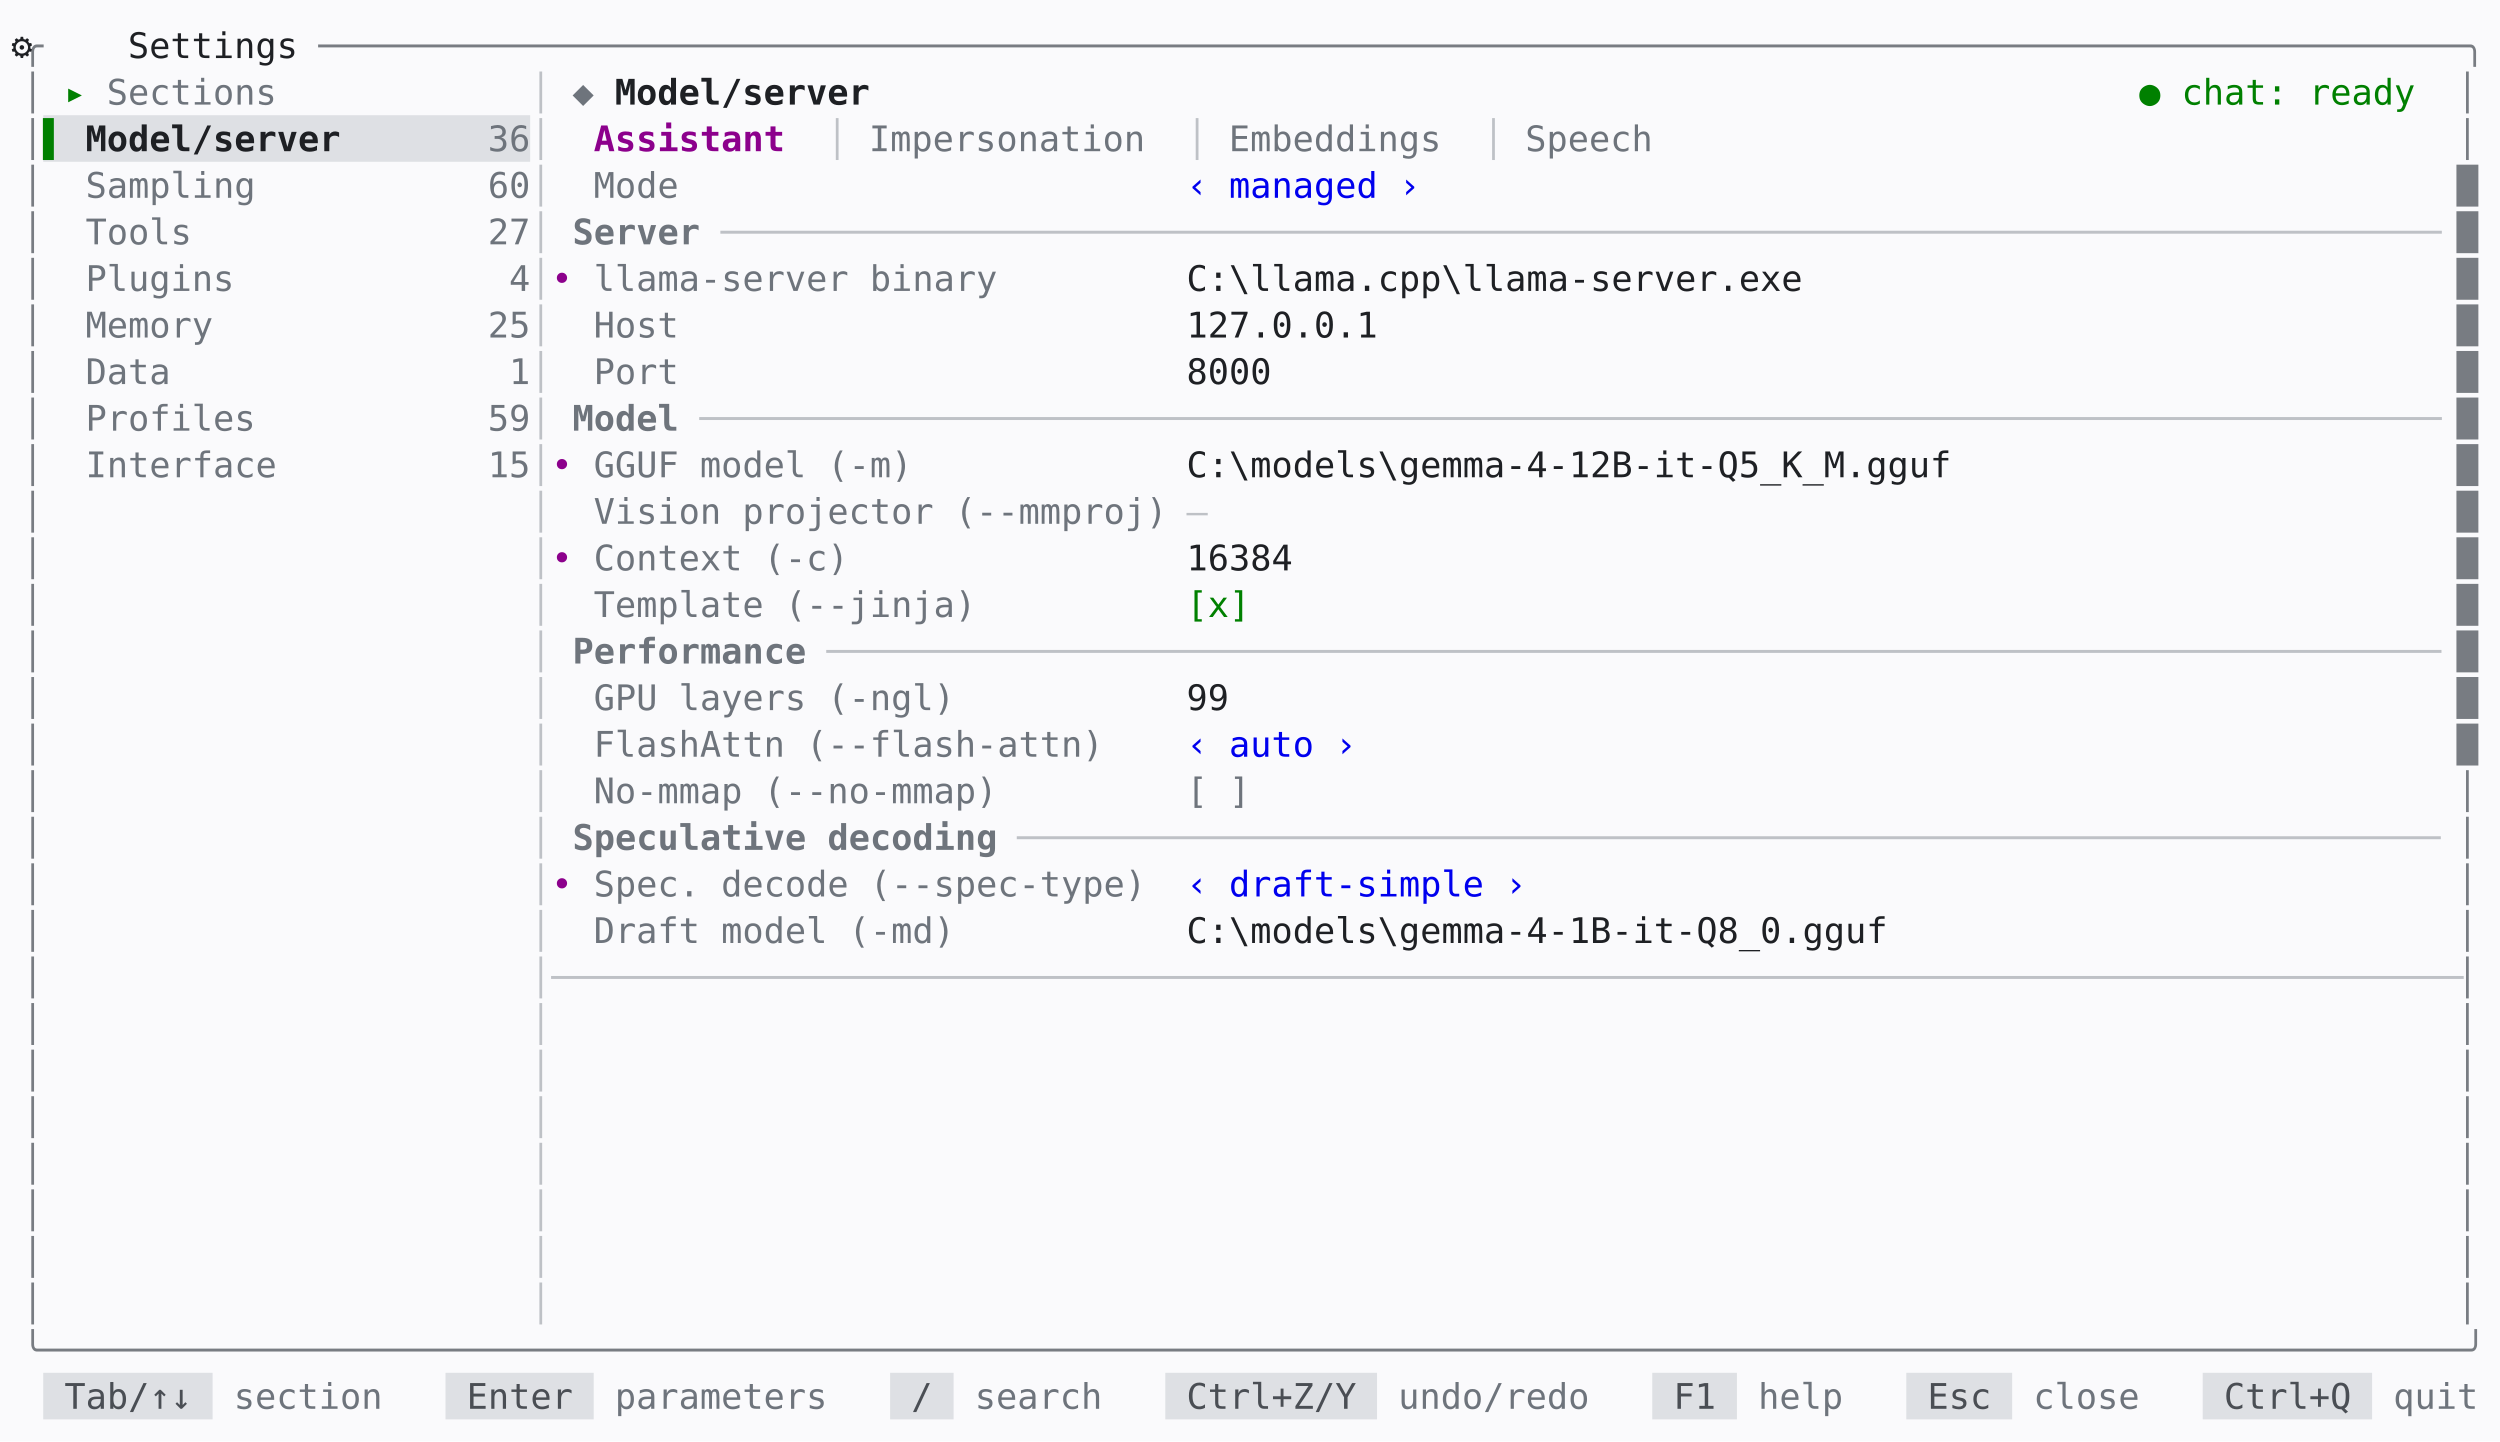
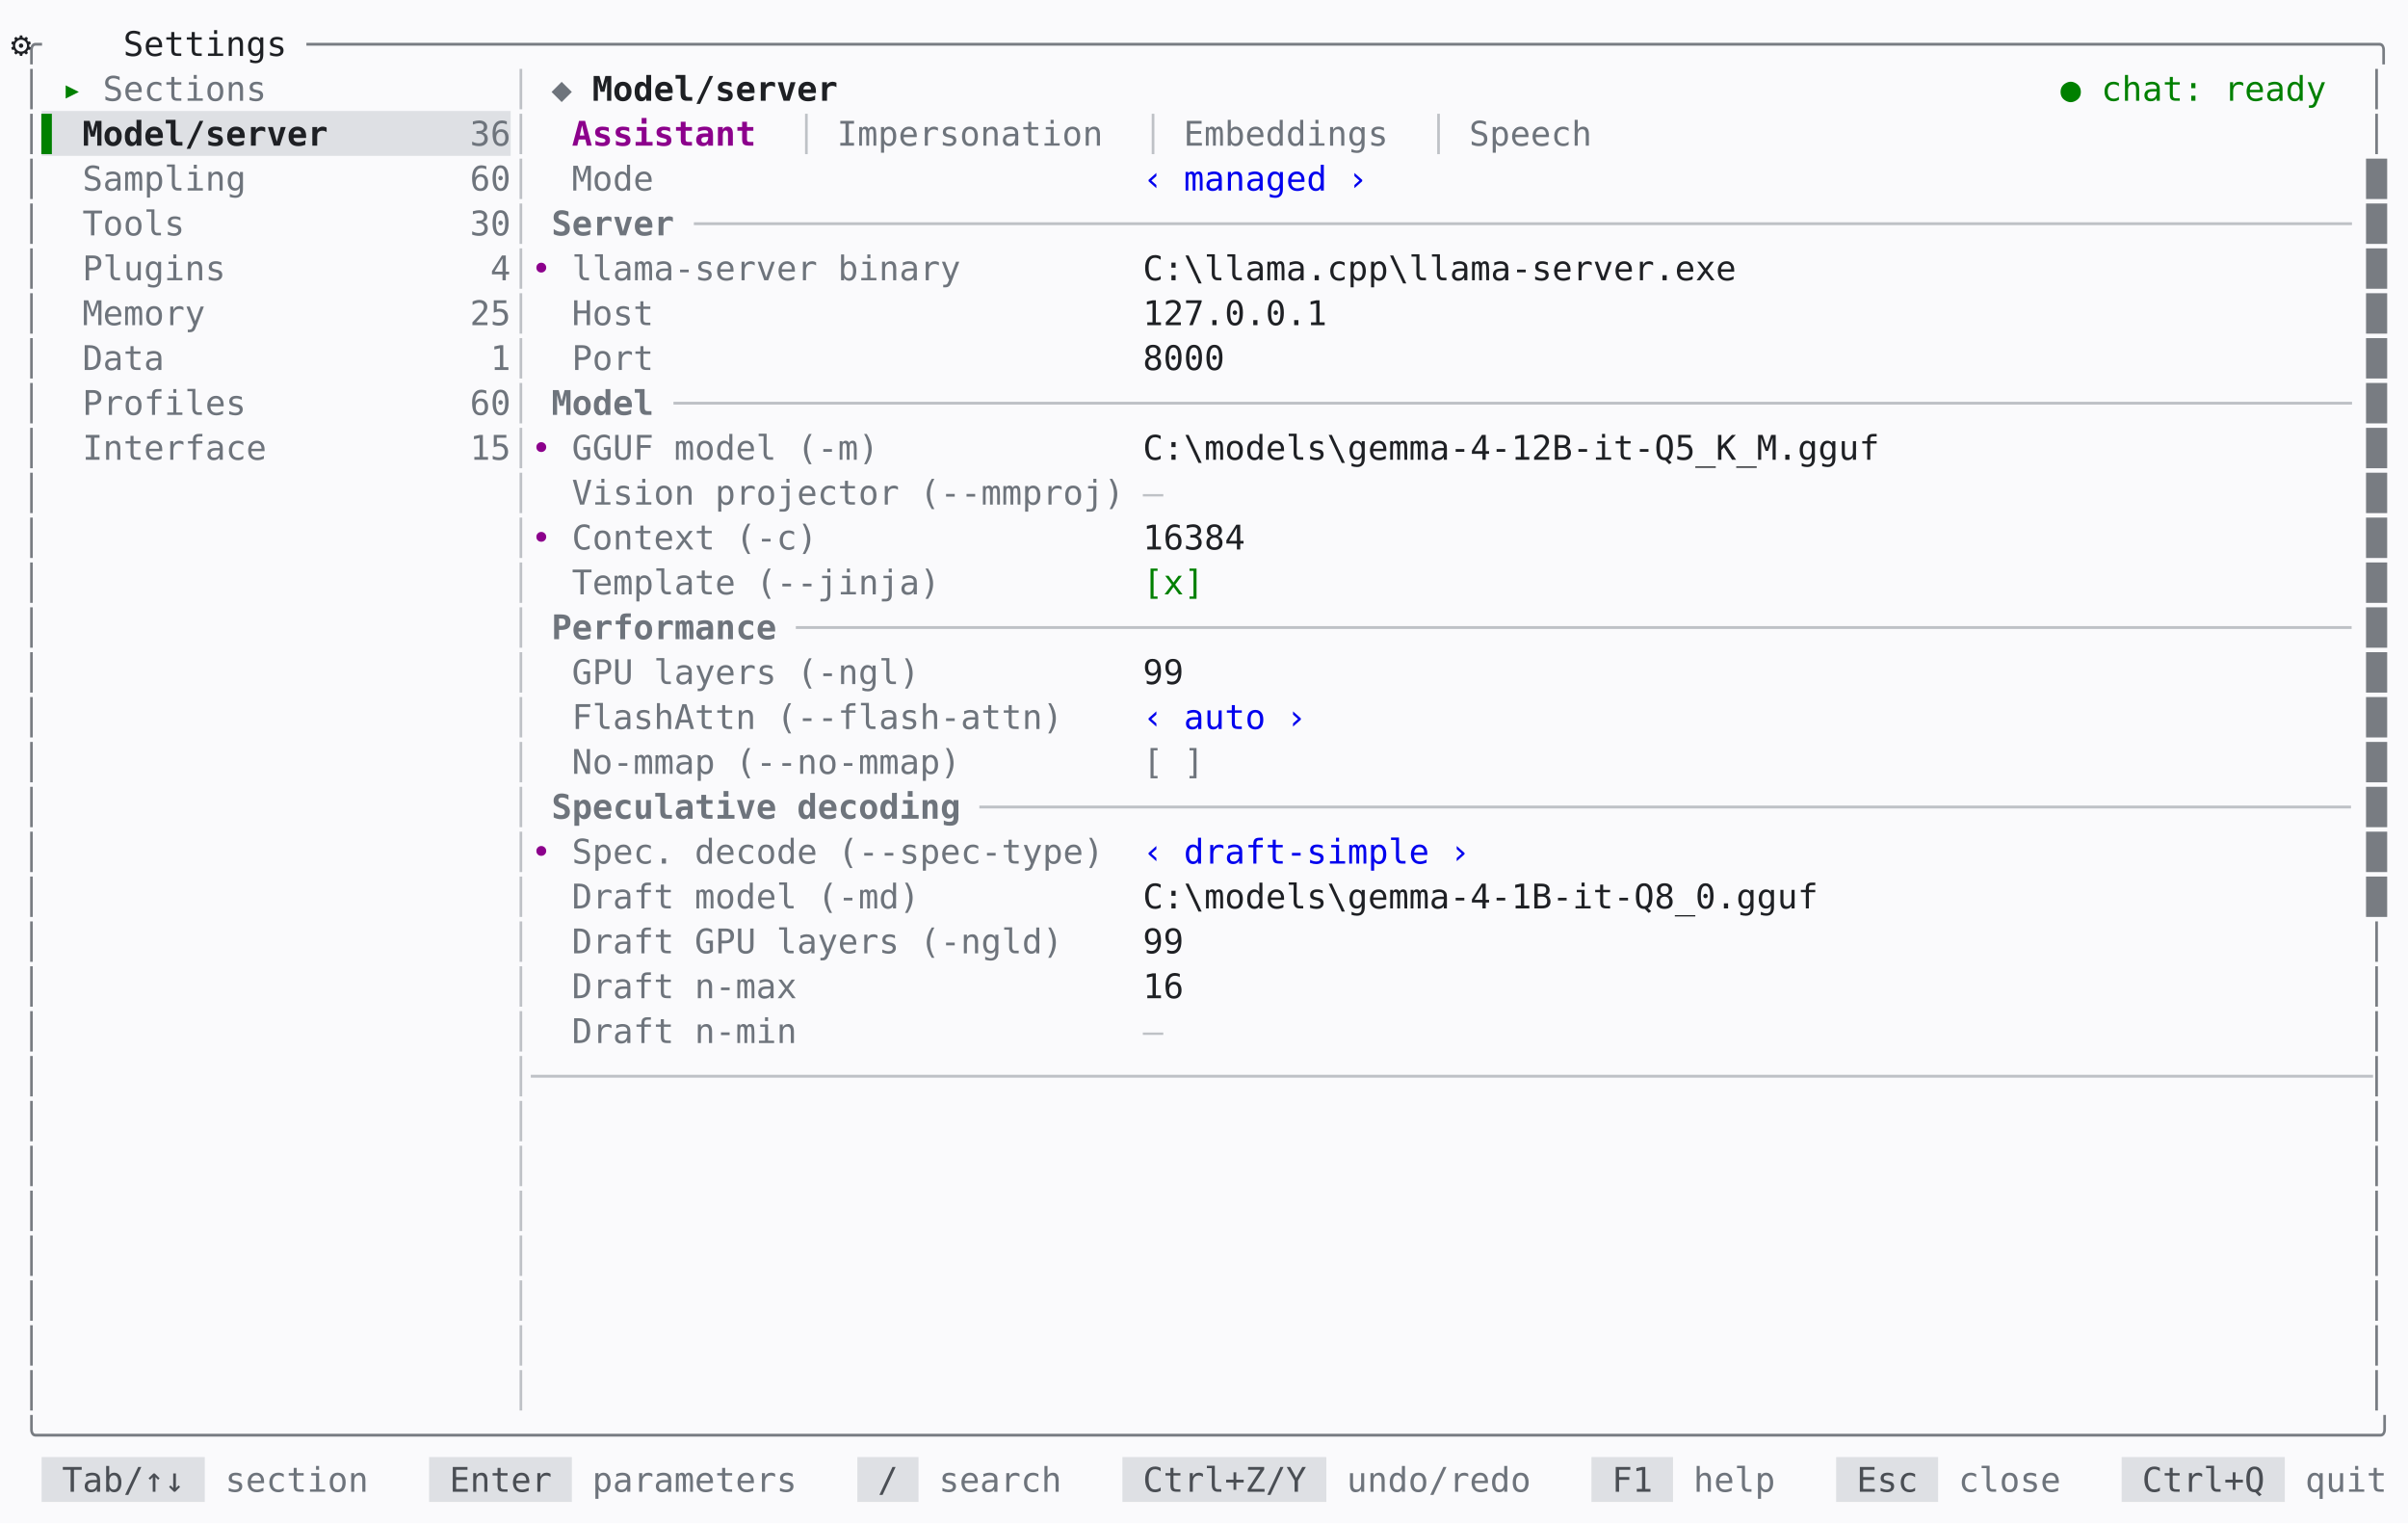
- <svg xmlns="http://www.w3.org/2000/svg" id="settings-model-light-en" viewBox="0 0 1133.6 653.6" width="1133.6" height="653.6" role="img" aria-label="mindfork — the settings model screen, light theme">
+ <svg xmlns="http://www.w3.org/2000/svg" id="settings-model-light-en" viewBox="0 0 1133.6 716.96" width="1133.6" height="716.96" role="img" aria-label="mindfork — the settings model screen, light theme">
  <style>
@font-face{font-family:'JetBrains Mono';src:url('/fonts/JetBrainsMono-Regular.woff2') format('woff2');font-weight:400;font-style:normal;font-display:swap}
@font-face{font-family:'JetBrains Mono';src:url('/fonts/JetBrainsMono-Bold.woff2') format('woff2');font-weight:700;font-style:normal;font-display:swap}
@font-face{font-family:'JetBrains Mono';src:url('/fonts/JetBrainsMono-Italic.woff2') format('woff2');font-weight:400;font-style:italic;font-display:swap}
#settings-model-light-en text{font:16px 'JetBrains Mono',monospace;fill:#1e2024}#settings-model-light-en .b{font-weight:700}#settings-model-light-en .i{font-style:italic}#settings-model-light-en .u{text-decoration:underline}#settings-model-light-en .st{text-decoration:line-through}#settings-model-light-en .u.st{text-decoration:underline line-through}
</style>
  <rect width="100%" height="100%" fill="#fafafc" />
  <text xml:space="preserve" y="26.32">
    <tspan x="10" fill="#787c82">╭</tspan>
    <tspan x="34" text-anchor="middle">⚙</tspan>
    <tspan x="58" textLength="86.4">Settings </tspan>
    <tspan x="144.4" textLength="979.2" fill="#787c82">─────────────────────────────────────────────────────────────────────────────────────────────────────╮</tspan>
  </text>
  <text xml:space="preserve" y="47.44">
    <tspan x="10" fill="#787c82">│</tspan>
    <tspan x="29.2" textLength="19.2" fill="#008000">▸ </tspan>
    <tspan x="48.4" textLength="86.4" fill="#6e747c">Sections </tspan>
    <tspan x="240.4" fill="#bec1c6">│</tspan>
    <tspan x="259.6" textLength="19.2" fill="#6e747c">◆ </tspan>
    <tspan x="278.8" textLength="124.8" class="b">Model/server </tspan>
    <tspan x="970" class="b" fill="#008000">●</tspan>
    <tspan x="989.2" textLength="115.2" fill="#008000">chat: ready </tspan>
    <tspan x="1114" fill="#787c82">│</tspan>
  </text>
  <rect x="19.6" y="52.24" width="220.8" height="21.12" fill="#dee0e4" />
  <text xml:space="preserve" y="68.56">
    <tspan x="10" fill="#787c82">│</tspan>
    <tspan x="19.6" textLength="19.2" fill="#008000">▌ </tspan>
    <tspan x="38.8" textLength="115.2" class="b">Model/server</tspan>
    <tspan x="221.2" textLength="19.2" fill="#6e747c">36</tspan>
    <tspan x="240.4" fill="#bec1c6">│</tspan>
    <tspan x="269.2" textLength="96" class="b" fill="#8c008c">Assistant </tspan>
    <tspan x="374.8" fill="#bec1c6">│</tspan>
    <tspan x="394" textLength="134.4" fill="#6e747c">Impersonation </tspan>
    <tspan x="538" fill="#bec1c6">│</tspan>
    <tspan x="557.2" textLength="105.6" fill="#6e747c">Embeddings </tspan>
    <tspan x="672.4" fill="#bec1c6">│</tspan>
    <tspan x="691.6" textLength="67.2" fill="#6e747c">Speech </tspan>
    <tspan x="1114" fill="#787c82">│</tspan>
  </text>
  <text xml:space="preserve" y="89.68">
    <tspan x="10" fill="#787c82">│</tspan>
    <tspan x="38.8" textLength="76.8" fill="#6e747c">Sampling</tspan>
    <tspan x="221.2" textLength="19.2" fill="#6e747c">60</tspan>
    <tspan x="240.4" fill="#bec1c6">│</tspan>
    <tspan x="269.2" textLength="38.4" fill="#6e747c">Mode</tspan>
    <tspan x="538" textLength="105.6" fill="#0000ee">‹ managed ›</tspan>
    <tspan x="1114" fill="#787c82">█</tspan>
  </text>
  <text xml:space="preserve" y="110.8">
    <tspan x="10" fill="#787c82">│</tspan>
    <tspan x="38.8" textLength="48" fill="#6e747c">Tools</tspan>
-     <tspan x="221.2" textLength="19.2" fill="#6e747c">27</tspan>
+     <tspan x="221.2" textLength="19.2" fill="#6e747c">30</tspan>
    <tspan x="240.4" fill="#bec1c6">│</tspan>
    <tspan x="259.6" textLength="67.2" class="b" fill="#6e747c">Server </tspan>
    <tspan x="326.8" textLength="777.6" fill="#bec1c6">─────────────────────────────────────────────────────────────────────────────────</tspan>
    <tspan x="1114" fill="#787c82">█</tspan>
  </text>
  <text xml:space="preserve" y="131.92">
    <tspan x="10" fill="#787c82">│</tspan>
    <tspan x="38.8" textLength="67.2" fill="#6e747c">Plugins</tspan>
    <tspan x="230.8" fill="#6e747c">4</tspan>
    <tspan x="240.4" fill="#bec1c6">│</tspan>
    <tspan x="250" textLength="19.2" fill="#8c008c">• </tspan>
    <tspan x="269.2" textLength="182.4" fill="#6e747c">llama-server binary</tspan>
    <tspan x="538" textLength="576">C:\llama.cpp\llama-server.exe                               </tspan>
    <tspan x="1114" fill="#787c82">█</tspan>
  </text>
  <text xml:space="preserve" y="153.04">
    <tspan x="10" fill="#787c82">│</tspan>
    <tspan x="38.8" textLength="57.6" fill="#6e747c">Memory</tspan>
    <tspan x="221.2" textLength="19.2" fill="#6e747c">25</tspan>
    <tspan x="240.4" fill="#bec1c6">│</tspan>
    <tspan x="269.2" textLength="38.4" fill="#6e747c">Host</tspan>
    <tspan x="538" textLength="576">127.0.0.1                                                   </tspan>
    <tspan x="1114" fill="#787c82">█</tspan>
  </text>
  <text xml:space="preserve" y="174.16">
    <tspan x="10" fill="#787c82">│</tspan>
    <tspan x="38.8" textLength="38.4" fill="#6e747c">Data</tspan>
    <tspan x="230.8" fill="#6e747c">1</tspan>
    <tspan x="240.4" fill="#bec1c6">│</tspan>
    <tspan x="269.2" textLength="38.4" fill="#6e747c">Port</tspan>
    <tspan x="538" textLength="576">8000                                                        </tspan>
    <tspan x="1114" fill="#787c82">█</tspan>
  </text>
  <text xml:space="preserve" y="195.28">
    <tspan x="10" fill="#787c82">│</tspan>
    <tspan x="38.8" textLength="76.8" fill="#6e747c">Profiles</tspan>
-     <tspan x="221.2" textLength="19.2" fill="#6e747c">59</tspan>
+     <tspan x="221.2" textLength="19.2" fill="#6e747c">60</tspan>
    <tspan x="240.4" fill="#bec1c6">│</tspan>
    <tspan x="259.6" textLength="57.6" class="b" fill="#6e747c">Model </tspan>
    <tspan x="317.2" textLength="787.2" fill="#bec1c6">──────────────────────────────────────────────────────────────────────────────────</tspan>
    <tspan x="1114" fill="#787c82">█</tspan>
  </text>
  <text xml:space="preserve" y="216.4">
    <tspan x="10" fill="#787c82">│</tspan>
    <tspan x="38.8" textLength="86.4" fill="#6e747c">Interface</tspan>
    <tspan x="221.2" textLength="19.2" fill="#6e747c">15</tspan>
    <tspan x="240.4" fill="#bec1c6">│</tspan>
    <tspan x="250" textLength="19.2" fill="#8c008c">• </tspan>
    <tspan x="269.2" textLength="144" fill="#6e747c">GGUF model (-m)</tspan>
    <tspan x="538" textLength="576">C:\models\gemma-4-12B-it-Q5_K_M.gguf                        </tspan>
    <tspan x="1114" fill="#787c82">█</tspan>
  </text>
  <text xml:space="preserve" y="237.52">
    <tspan x="10" fill="#787c82">│</tspan>
    <tspan x="240.4" fill="#bec1c6">│</tspan>
    <tspan x="269.2" textLength="259.2" fill="#6e747c">Vision projector (--mmproj)</tspan>
    <tspan x="538" fill="#bec1c6">—</tspan>
    <tspan x="1114" fill="#787c82">█</tspan>
  </text>
  <text xml:space="preserve" y="258.64">
    <tspan x="10" fill="#787c82">│</tspan>
    <tspan x="240.4" fill="#bec1c6">│</tspan>
    <tspan x="250" textLength="19.2" fill="#8c008c">• </tspan>
    <tspan x="269.2" textLength="115.2" fill="#6e747c">Context (-c)</tspan>
    <tspan x="538" textLength="576">16384                                                       </tspan>
    <tspan x="1114" fill="#787c82">█</tspan>
  </text>
  <text xml:space="preserve" y="279.76">
    <tspan x="10" fill="#787c82">│</tspan>
    <tspan x="240.4" fill="#bec1c6">│</tspan>
    <tspan x="269.2" textLength="172.8" fill="#6e747c">Template (--jinja)</tspan>
    <tspan x="538" textLength="28.8" fill="#008000">[x]</tspan>
    <tspan x="1114" fill="#787c82">█</tspan>
  </text>
  <text xml:space="preserve" y="300.88">
    <tspan x="10" fill="#787c82">│</tspan>
    <tspan x="240.4" fill="#bec1c6">│</tspan>
    <tspan x="259.6" textLength="115.2" class="b" fill="#6e747c">Performance </tspan>
    <tspan x="374.8" textLength="729.6" fill="#bec1c6">────────────────────────────────────────────────────────────────────────────</tspan>
    <tspan x="1114" fill="#787c82">█</tspan>
  </text>
  <text xml:space="preserve" y="322">
    <tspan x="10" fill="#787c82">│</tspan>
    <tspan x="240.4" fill="#bec1c6">│</tspan>
    <tspan x="269.2" textLength="163.2" fill="#6e747c">GPU layers (-ngl)</tspan>
    <tspan x="538" textLength="576">99                                                          </tspan>
    <tspan x="1114" fill="#787c82">█</tspan>
  </text>
  <text xml:space="preserve" y="343.12">
    <tspan x="10" fill="#787c82">│</tspan>
    <tspan x="240.4" fill="#bec1c6">│</tspan>
    <tspan x="269.2" textLength="230.4" fill="#6e747c">FlashAttn (--flash-attn)</tspan>
    <tspan x="538" textLength="76.8" fill="#0000ee">‹ auto ›</tspan>
    <tspan x="1114" fill="#787c82">█</tspan>
  </text>
  <text xml:space="preserve" y="364.24">
    <tspan x="10" fill="#787c82">│</tspan>
    <tspan x="240.4" fill="#bec1c6">│</tspan>
    <tspan x="269.2" textLength="182.4" fill="#6e747c">No-mmap (--no-mmap)</tspan>
    <tspan x="538" textLength="28.8" fill="#6e747c">[ ]</tspan>
-     <tspan x="1114" fill="#787c82">│</tspan>
+     <tspan x="1114" fill="#787c82">█</tspan>
  </text>
  <text xml:space="preserve" y="385.36">
    <tspan x="10" fill="#787c82">│</tspan>
    <tspan x="240.4" fill="#bec1c6">│</tspan>
    <tspan x="259.6" textLength="201.6" class="b" fill="#6e747c">Speculative decoding </tspan>
    <tspan x="461.2" textLength="643.2" fill="#bec1c6">───────────────────────────────────────────────────────────────────</tspan>
-     <tspan x="1114" fill="#787c82">│</tspan>
+     <tspan x="1114" fill="#787c82">█</tspan>
  </text>
  <text xml:space="preserve" y="406.48">
    <tspan x="10" fill="#787c82">│</tspan>
    <tspan x="240.4" fill="#bec1c6">│</tspan>
    <tspan x="250" textLength="19.2" fill="#8c008c">• </tspan>
    <tspan x="269.2" textLength="249.6" fill="#6e747c">Spec. decode (--spec-type)</tspan>
    <tspan x="538" textLength="153.6" fill="#0000ee">‹ draft-simple ›</tspan>
-     <tspan x="1114" fill="#787c82">│</tspan>
+     <tspan x="1114" fill="#787c82">█</tspan>
  </text>
  <text xml:space="preserve" y="427.6">
    <tspan x="10" fill="#787c82">│</tspan>
    <tspan x="240.4" fill="#bec1c6">│</tspan>
    <tspan x="269.2" textLength="163.2" fill="#6e747c">Draft model (-md)</tspan>
    <tspan x="538" textLength="576">C:\models\gemma-4-1B-it-Q8_0.gguf                           </tspan>
-     <tspan x="1114" fill="#787c82">│</tspan>
+     <tspan x="1114" fill="#787c82">█</tspan>
  </text>
  <text xml:space="preserve" y="448.72">
    <tspan x="10" fill="#787c82">│</tspan>
+     <tspan x="240.4" fill="#bec1c6">│</tspan>
+     <tspan x="269.2" textLength="230.4" fill="#6e747c">Draft GPU layers (-ngld)</tspan>
+     <tspan x="538" textLength="576">99                                                          </tspan>
+     <tspan x="1114" fill="#787c82">│</tspan>
+   </text>
+   <text xml:space="preserve" y="469.84">
+     <tspan x="10" fill="#787c82">│</tspan>
+     <tspan x="240.4" fill="#bec1c6">│</tspan>
+     <tspan x="269.2" textLength="105.6" fill="#6e747c">Draft n-max</tspan>
+     <tspan x="538" textLength="576">16                                                          </tspan>
+     <tspan x="1114" fill="#787c82">│</tspan>
+   </text>
+   <text xml:space="preserve" y="490.96">
+     <tspan x="10" fill="#787c82">│</tspan>
+     <tspan x="240.4" fill="#bec1c6">│</tspan>
+     <tspan x="269.2" textLength="105.6" fill="#6e747c">Draft n-min</tspan>
+     <tspan x="538" fill="#bec1c6">—</tspan>
+     <tspan x="1114" fill="#787c82">│</tspan>
+   </text>
+   <text xml:space="preserve" y="512.08">
+     <tspan x="10" fill="#787c82">│</tspan>
    <tspan x="240.4" textLength="873.6" fill="#bec1c6">│──────────────────────────────────────────────────────────────────────────────────────────</tspan>
    <tspan x="1114" fill="#787c82">│</tspan>
  </text>
-   <text xml:space="preserve" y="469.84">
-     <tspan x="10" fill="#787c82">│</tspan>
-     <tspan x="240.4" fill="#bec1c6">│</tspan>
-     <tspan x="1114" fill="#787c82">│</tspan>
-   </text>
-   <text xml:space="preserve" y="490.96">
-     <tspan x="10" fill="#787c82">│</tspan>
-     <tspan x="240.4" fill="#bec1c6">│</tspan>
-     <tspan x="1114" fill="#787c82">│</tspan>
-   </text>
-   <text xml:space="preserve" y="512.08">
-     <tspan x="10" fill="#787c82">│</tspan>
-     <tspan x="240.4" fill="#bec1c6">│</tspan>
-     <tspan x="1114" fill="#787c82">│</tspan>
-   </text>
  <text xml:space="preserve" y="533.2">
    <tspan x="10" fill="#787c82">│</tspan>
    <tspan x="240.4" fill="#bec1c6">│</tspan>
    <tspan x="1114" fill="#787c82">│</tspan>
  </text>
  <text xml:space="preserve" y="554.32">
    <tspan x="10" fill="#787c82">│</tspan>
    <tspan x="240.4" fill="#bec1c6">│</tspan>
    <tspan x="1114" fill="#787c82">│</tspan>
  </text>
  <text xml:space="preserve" y="575.44">
    <tspan x="10" fill="#787c82">│</tspan>
    <tspan x="240.4" fill="#bec1c6">│</tspan>
    <tspan x="1114" fill="#787c82">│</tspan>
  </text>
  <text xml:space="preserve" y="596.56">
    <tspan x="10" fill="#787c82">│</tspan>
    <tspan x="240.4" fill="#bec1c6">│</tspan>
    <tspan x="1114" fill="#787c82">│</tspan>
  </text>
  <text xml:space="preserve" y="617.68">
+     <tspan x="10" fill="#787c82">│</tspan>
+     <tspan x="240.4" fill="#bec1c6">│</tspan>
+     <tspan x="1114" fill="#787c82">│</tspan>
+   </text>
+   <text xml:space="preserve" y="638.8">
+     <tspan x="10" fill="#787c82">│</tspan>
+     <tspan x="240.4" fill="#bec1c6">│</tspan>
+     <tspan x="1114" fill="#787c82">│</tspan>
+   </text>
+   <text xml:space="preserve" y="659.92">
+     <tspan x="10" fill="#787c82">│</tspan>
+     <tspan x="240.4" fill="#bec1c6">│</tspan>
+     <tspan x="1114" fill="#787c82">│</tspan>
+   </text>
+   <text xml:space="preserve" y="681.04">
    <tspan x="10" textLength="1113.6" fill="#787c82">╰──────────────────────────────────────────────────────────────────────────────────────────────────────────────────╯</tspan>
  </text>
-   <rect x="19.6" y="622.48" width="76.8" height="21.12" fill="#dee0e4" />
-   <rect x="202" y="622.48" width="67.2" height="21.12" fill="#dee0e4" />
-   <rect x="403.6" y="622.48" width="28.8" height="21.12" fill="#dee0e4" />
-   <rect x="528.4" y="622.48" width="96" height="21.12" fill="#dee0e4" />
-   <rect x="749.2" y="622.48" width="38.4" height="21.12" fill="#dee0e4" />
-   <rect x="864.4" y="622.48" width="48" height="21.12" fill="#dee0e4" />
-   <rect x="998.8" y="622.48" width="76.8" height="21.12" fill="#dee0e4" />
-   <text xml:space="preserve" y="638.8">
+   <rect x="19.6" y="685.84" width="76.8" height="21.12" fill="#dee0e4" />
+   <rect x="202" y="685.84" width="67.2" height="21.12" fill="#dee0e4" />
+   <rect x="403.6" y="685.84" width="28.8" height="21.12" fill="#dee0e4" />
+   <rect x="528.4" y="685.84" width="96" height="21.12" fill="#dee0e4" />
+   <rect x="749.2" y="685.84" width="38.4" height="21.12" fill="#dee0e4" />
+   <rect x="864.4" y="685.84" width="48" height="21.12" fill="#dee0e4" />
+   <rect x="998.8" y="685.84" width="76.8" height="21.12" fill="#dee0e4" />
+   <text xml:space="preserve" y="702.16">
    <tspan x="29.2" textLength="67.2" fill="#4a4e54">Tab/↑↓ </tspan>
    <tspan x="106" textLength="67.2" fill="#6e747c">section</tspan>
    <tspan x="211.6" textLength="57.6" fill="#4a4e54">Enter </tspan>
    <tspan x="278.8" textLength="96" fill="#6e747c">parameters</tspan>
    <tspan x="413.2" textLength="19.2" fill="#4a4e54">/ </tspan>
    <tspan x="442" textLength="57.6" fill="#6e747c">search</tspan>
    <tspan x="538" textLength="86.4" fill="#4a4e54">Ctrl+Z/Y </tspan>
    <tspan x="634" textLength="86.4" fill="#6e747c">undo/redo</tspan>
    <tspan x="758.8" textLength="28.8" fill="#4a4e54">F1 </tspan>
    <tspan x="797.2" textLength="38.4" fill="#6e747c">help</tspan>
    <tspan x="874" textLength="38.4" fill="#4a4e54">Esc </tspan>
    <tspan x="922" textLength="48" fill="#6e747c">close</tspan>
    <tspan x="1008.4" textLength="67.2" fill="#4a4e54">Ctrl+Q </tspan>
    <tspan x="1085.2" textLength="38.4" fill="#6e747c">quit</tspan>
  </text>
</svg>
